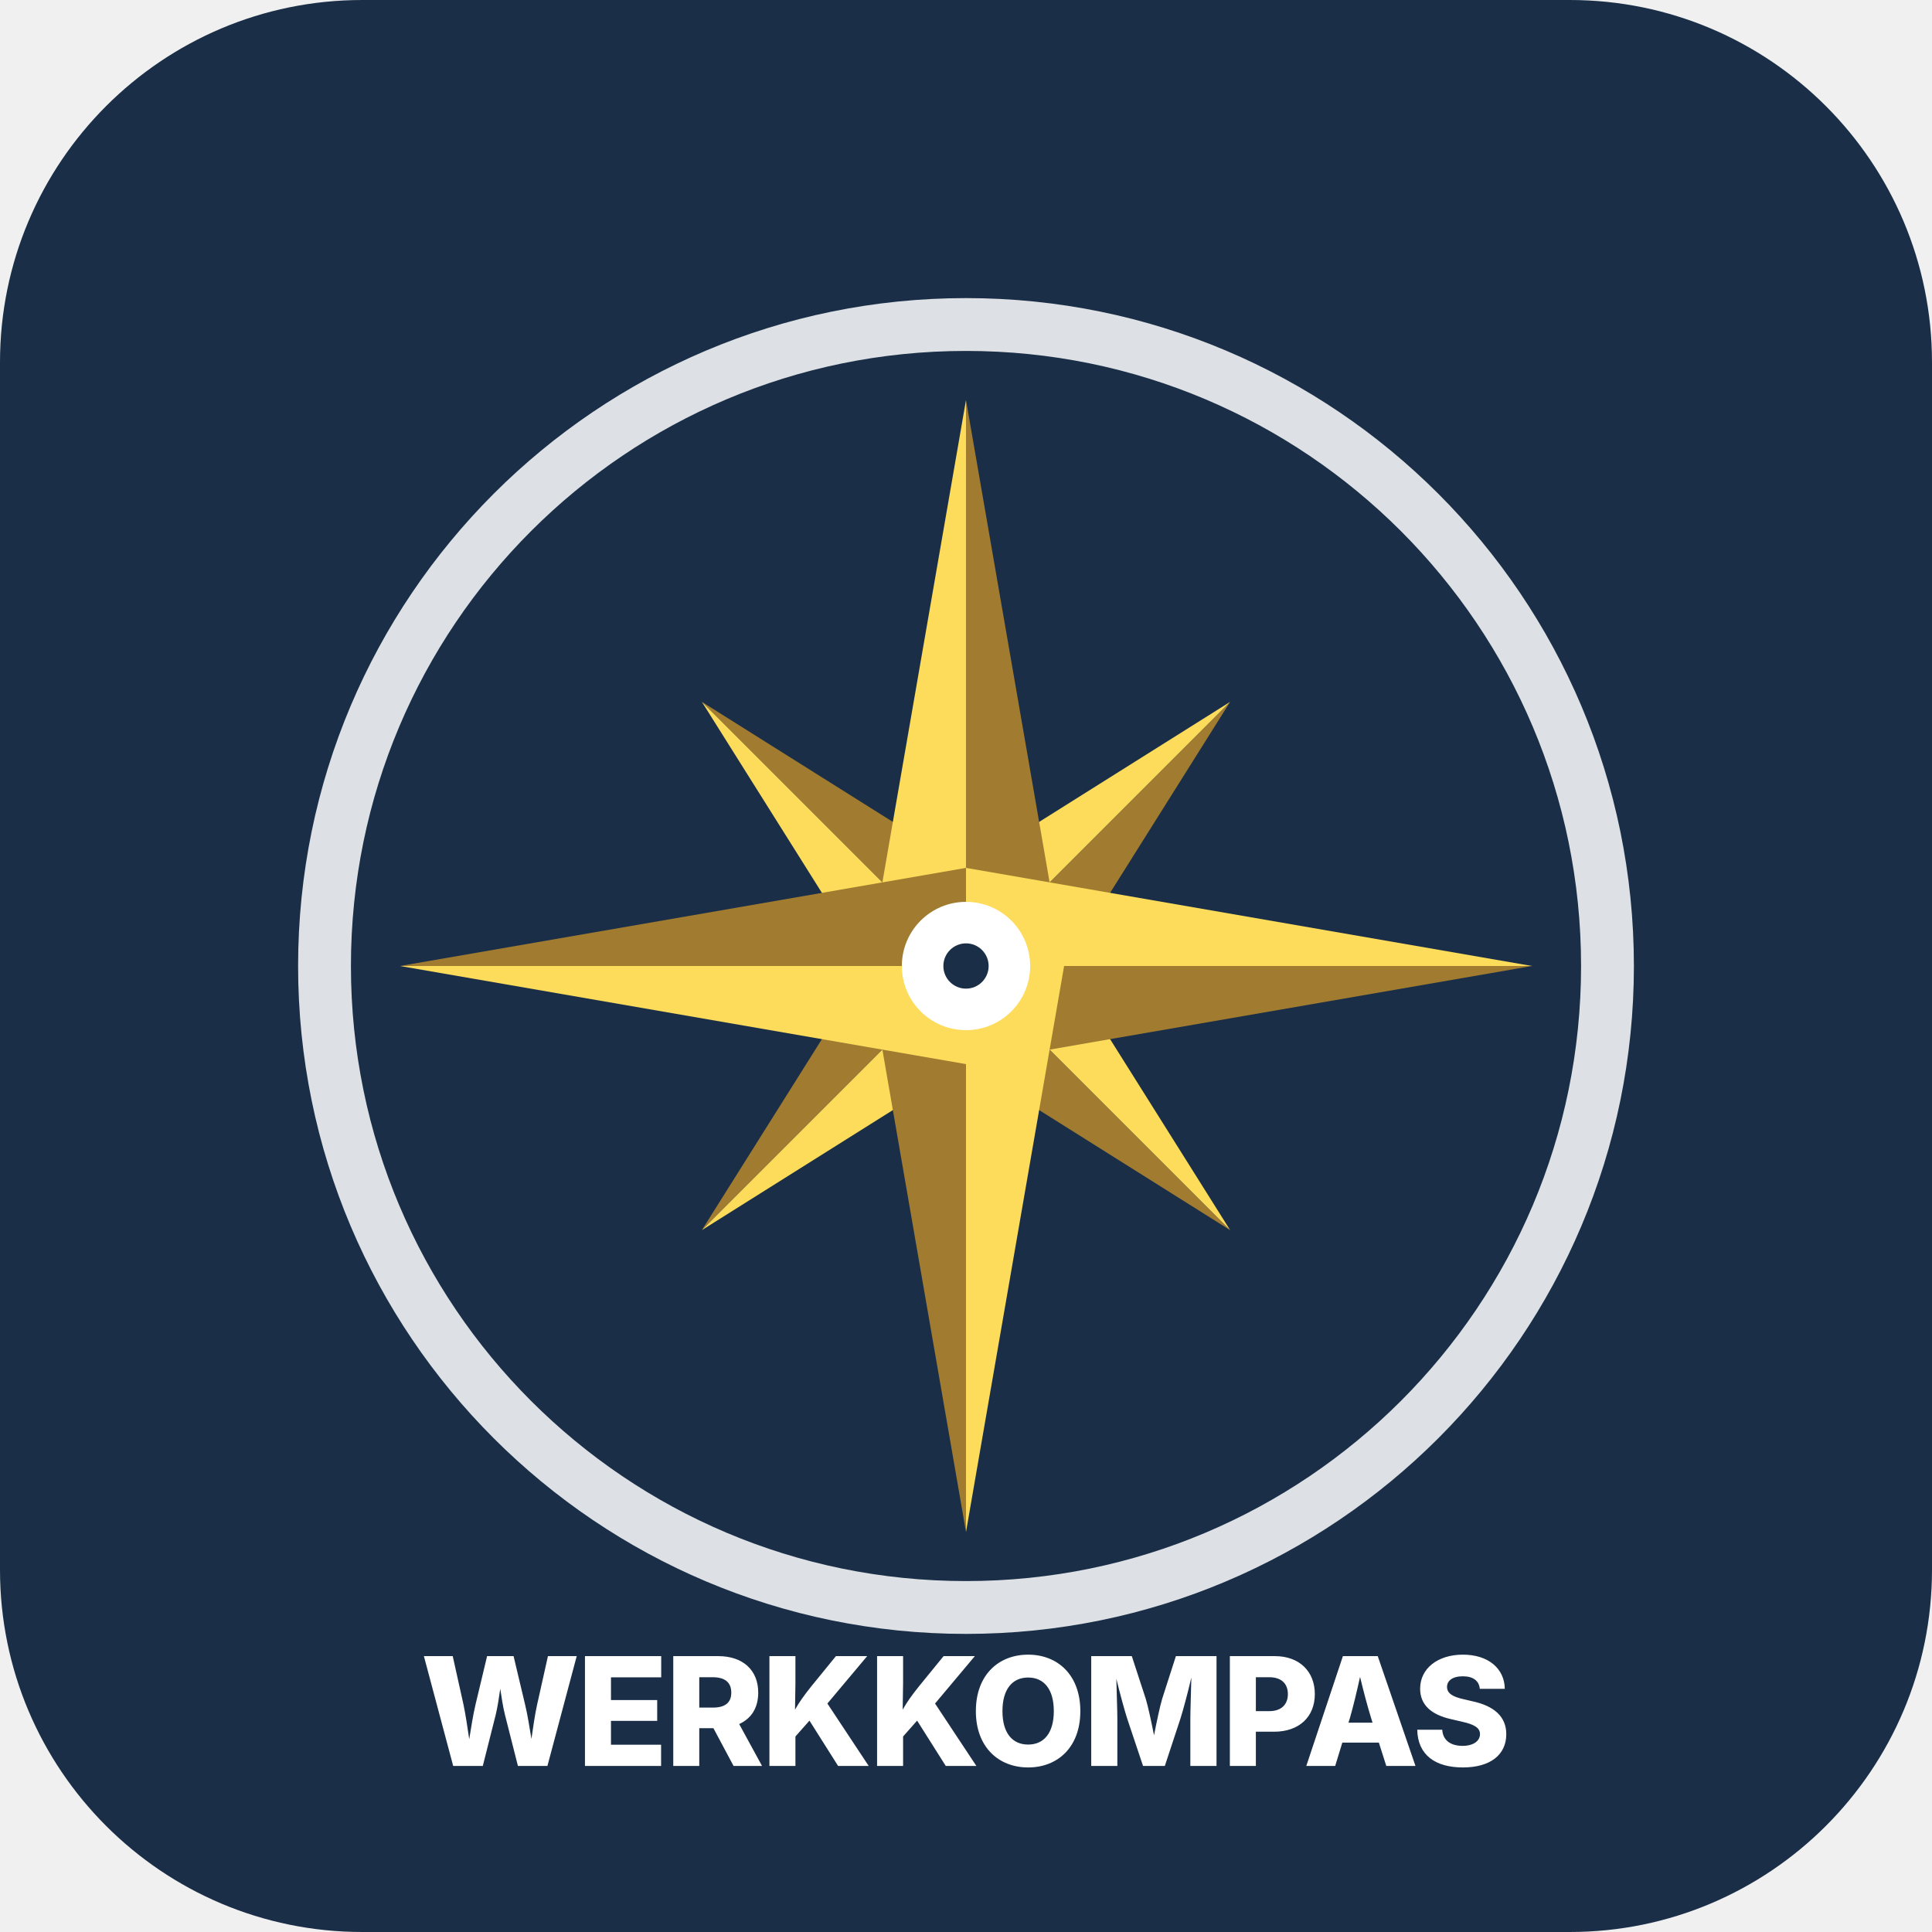
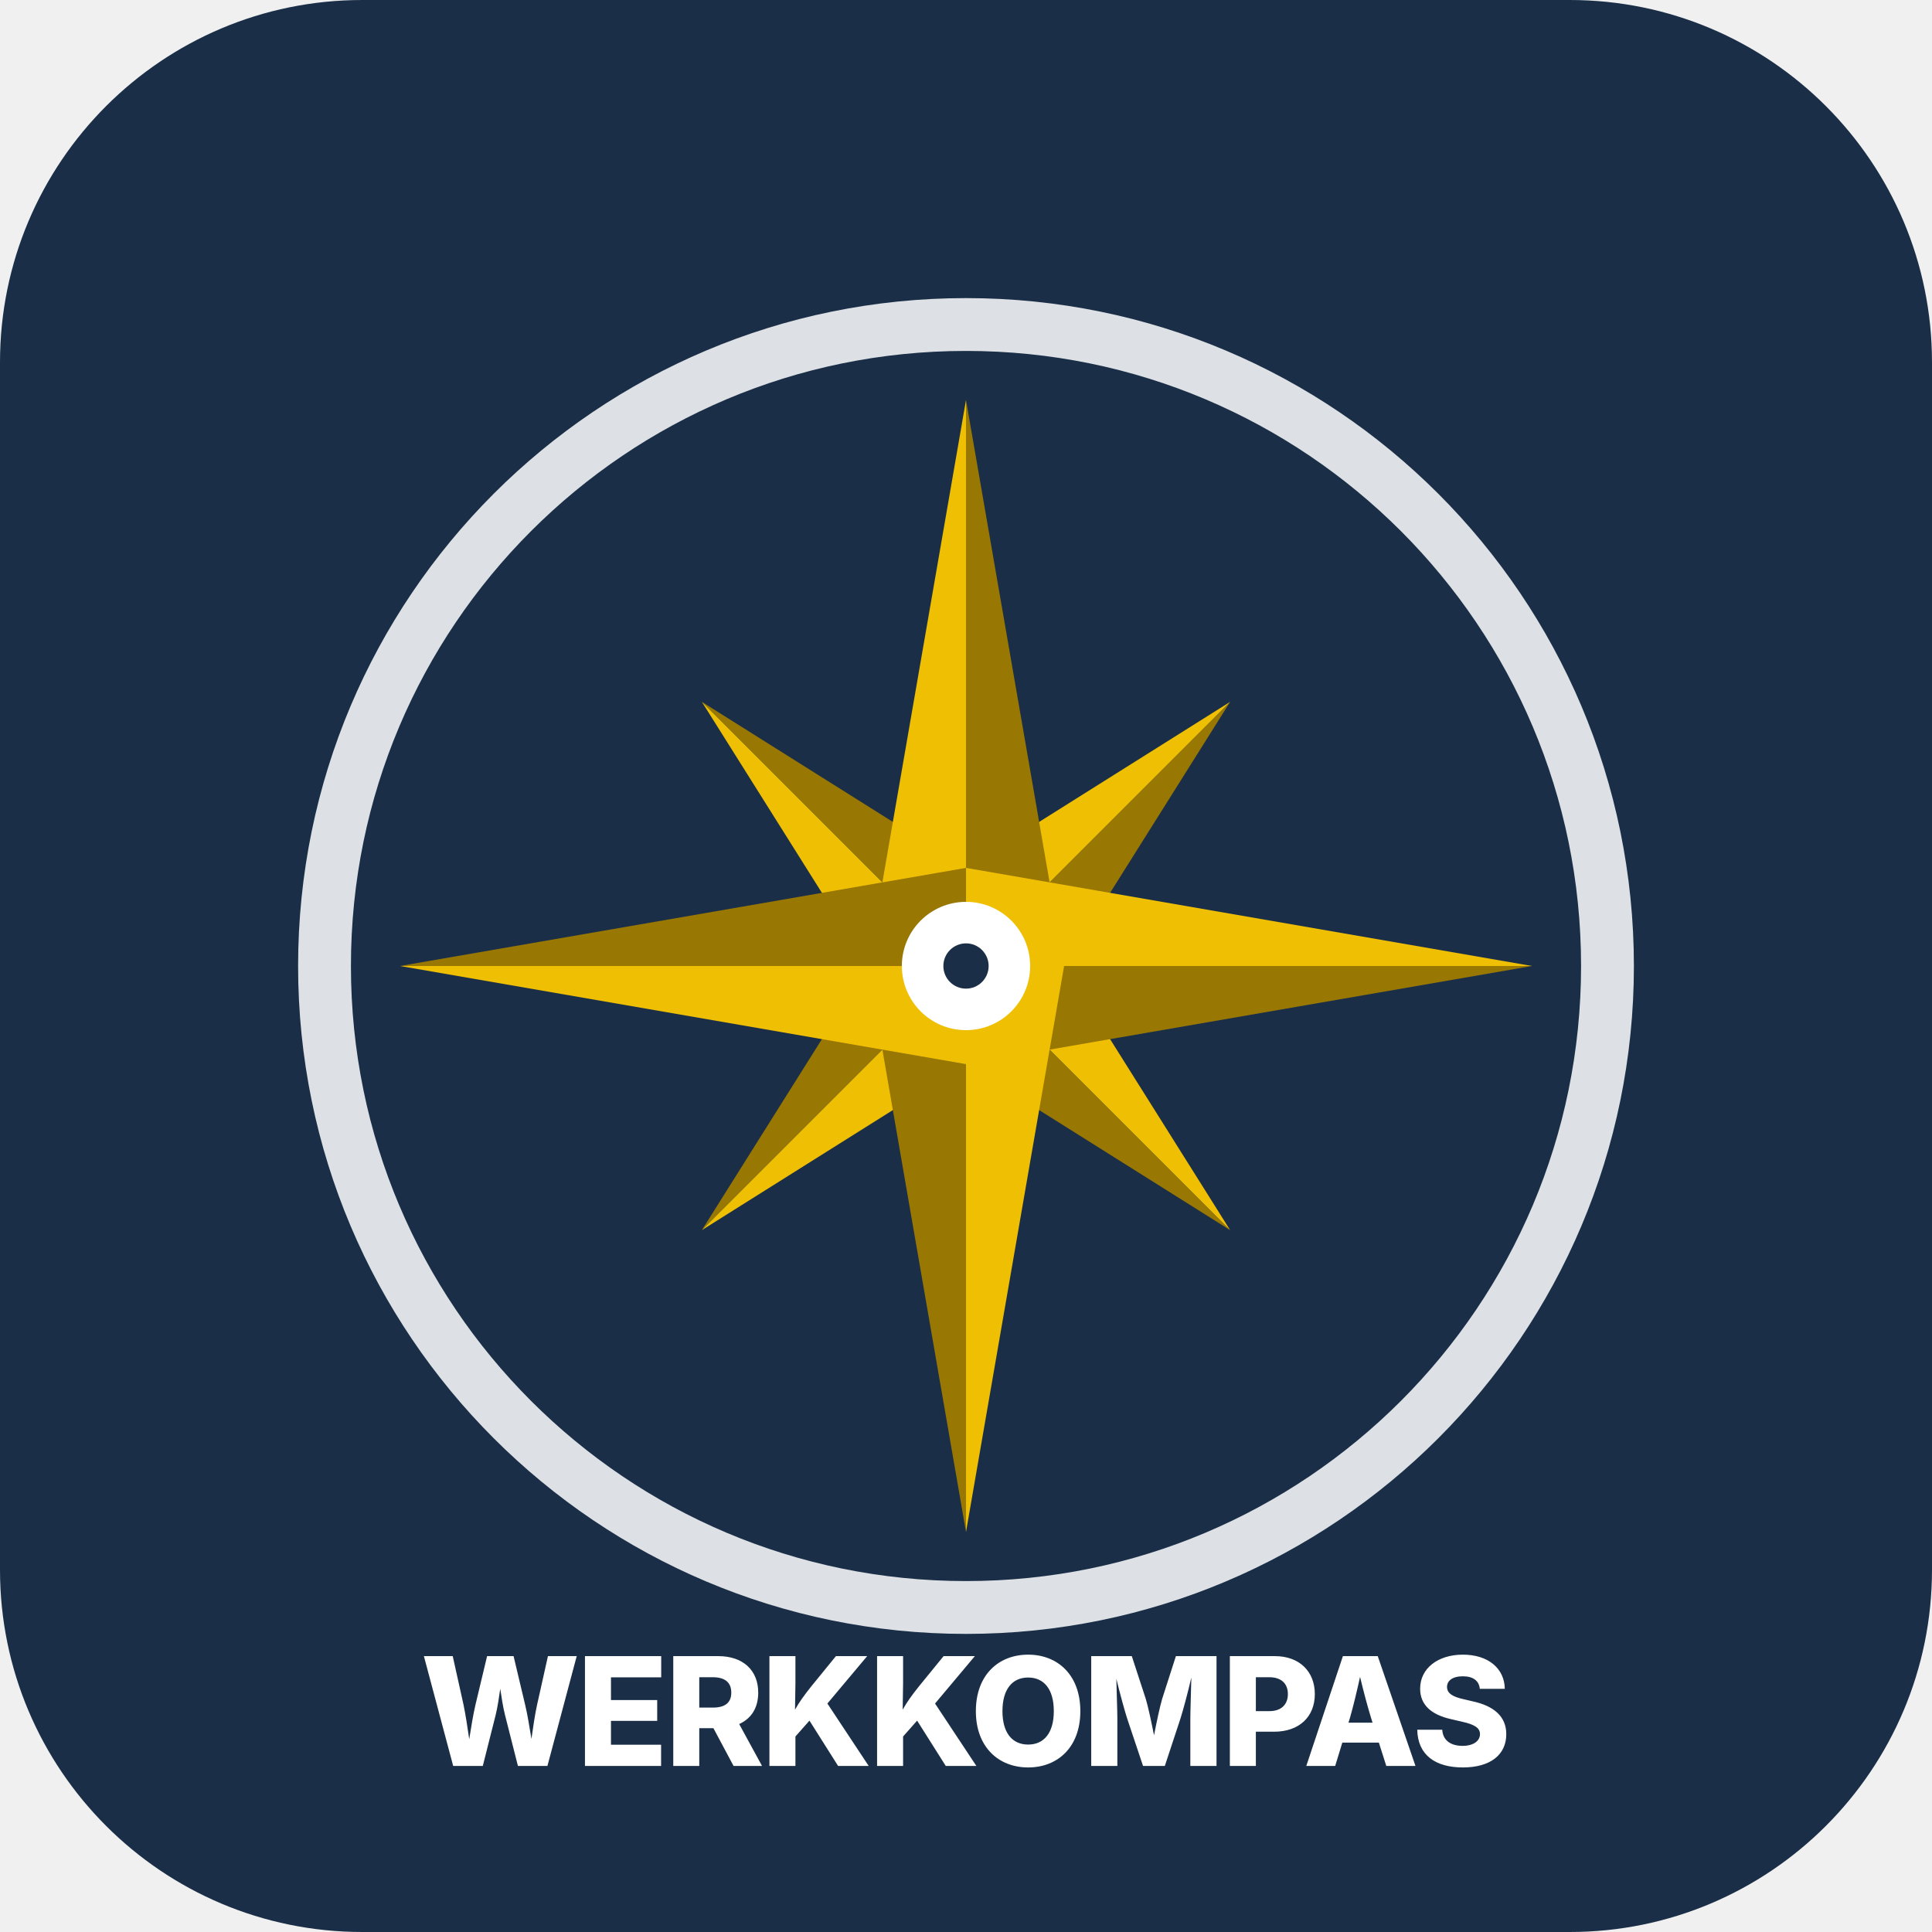
<svg xmlns="http://www.w3.org/2000/svg" viewBox="0 0 512 512" width="512" height="512">
  <rect width="512" height="512" rx="96" fill="#1a2f47" />
  <g transform="translate(256 256)">
    <circle r="170" fill="none" stroke="#ffffff" stroke-width="14" opacity="0.85" />
-     <polygon points="70,-70 0,0 26,0" fill="#a07b30" />
-     <polygon points="70,-70 0,0 0,-26" fill="#FDDC5C" />
-     <polygon points="-70,-70 0,0 0,-26" fill="#a07b30" />
-     <polygon points="-70,-70 0,0 -26,0" fill="#FDDC5C" />
-     <polygon points="70,70 0,0 0,26" fill="#a07b30" />
-     <polygon points="70,70 0,0 26,0" fill="#FDDC5C" />
-     <polygon points="-70,70 0,0 -26,0" fill="#a07b30" />
-     <polygon points="-70,70 0,0 0,26" fill="#FDDC5C" />
-     <polygon points="0,-150 -26,0 0,0" fill="#FDDC5C" />
-     <polygon points="0,-150 26,0 0,0" fill="#a07b30" />
-     <polygon points="150,0 0,-26 0,0" fill="#FDDC5C" />
-     <polygon points="150,0 0,26 0,0" fill="#a07b30" />
-     <polygon points="0,150 26,0 0,0" fill="#FDDC5C" />
-     <polygon points="0,150 -26,0 0,0" fill="#a07b30" />
-     <polygon points="-150,0 0,26 0,0" fill="#FDDC5C" />
-     <polygon points="-150,0 0,-26 0,0" fill="#a07b30" />
+     <polygon points="70,-70 0,0 26,0" fill="#997703" />
+     <polygon points="70,-70 0,0 0,-26" fill="#EFBF04" />
+     <polygon points="-70,-70 0,0 0,-26" fill="#997703" />
+     <polygon points="-70,-70 0,0 -26,0" fill="#EFBF04" />
+     <polygon points="70,70 0,0 0,26" fill="#997703" />
+     <polygon points="70,70 0,0 26,0" fill="#EFBF04" />
+     <polygon points="-70,70 0,0 -26,0" fill="#997703" />
+     <polygon points="-70,70 0,0 0,26" fill="#EFBF04" />
+     <polygon points="0,-150 -26,0 0,0" fill="#EFBF04" />
+     <polygon points="0,-150 26,0 0,0" fill="#997703" />
+     <polygon points="150,0 0,-26 0,0" fill="#EFBF04" />
+     <polygon points="150,0 0,26 0,0" fill="#997703" />
+     <polygon points="0,150 26,0 0,0" fill="#EFBF04" />
+     <polygon points="0,150 -26,0 0,0" fill="#997703" />
+     <polygon points="-150,0 0,26 0,0" fill="#EFBF04" />
+     <polygon points="-150,0 0,-26 0,0" fill="#997703" />
    <circle r="17" fill="#ffffff" />
    <circle r="6" fill="#1a2f47" />
  </g>
  <text x="256" y="468" text-anchor="middle" font-family="Inter, system-ui, sans-serif" font-weight="800" font-size="40" fill="#ffffff" letter-spacing="-1">WERKKOMPAS</text>
</svg>
